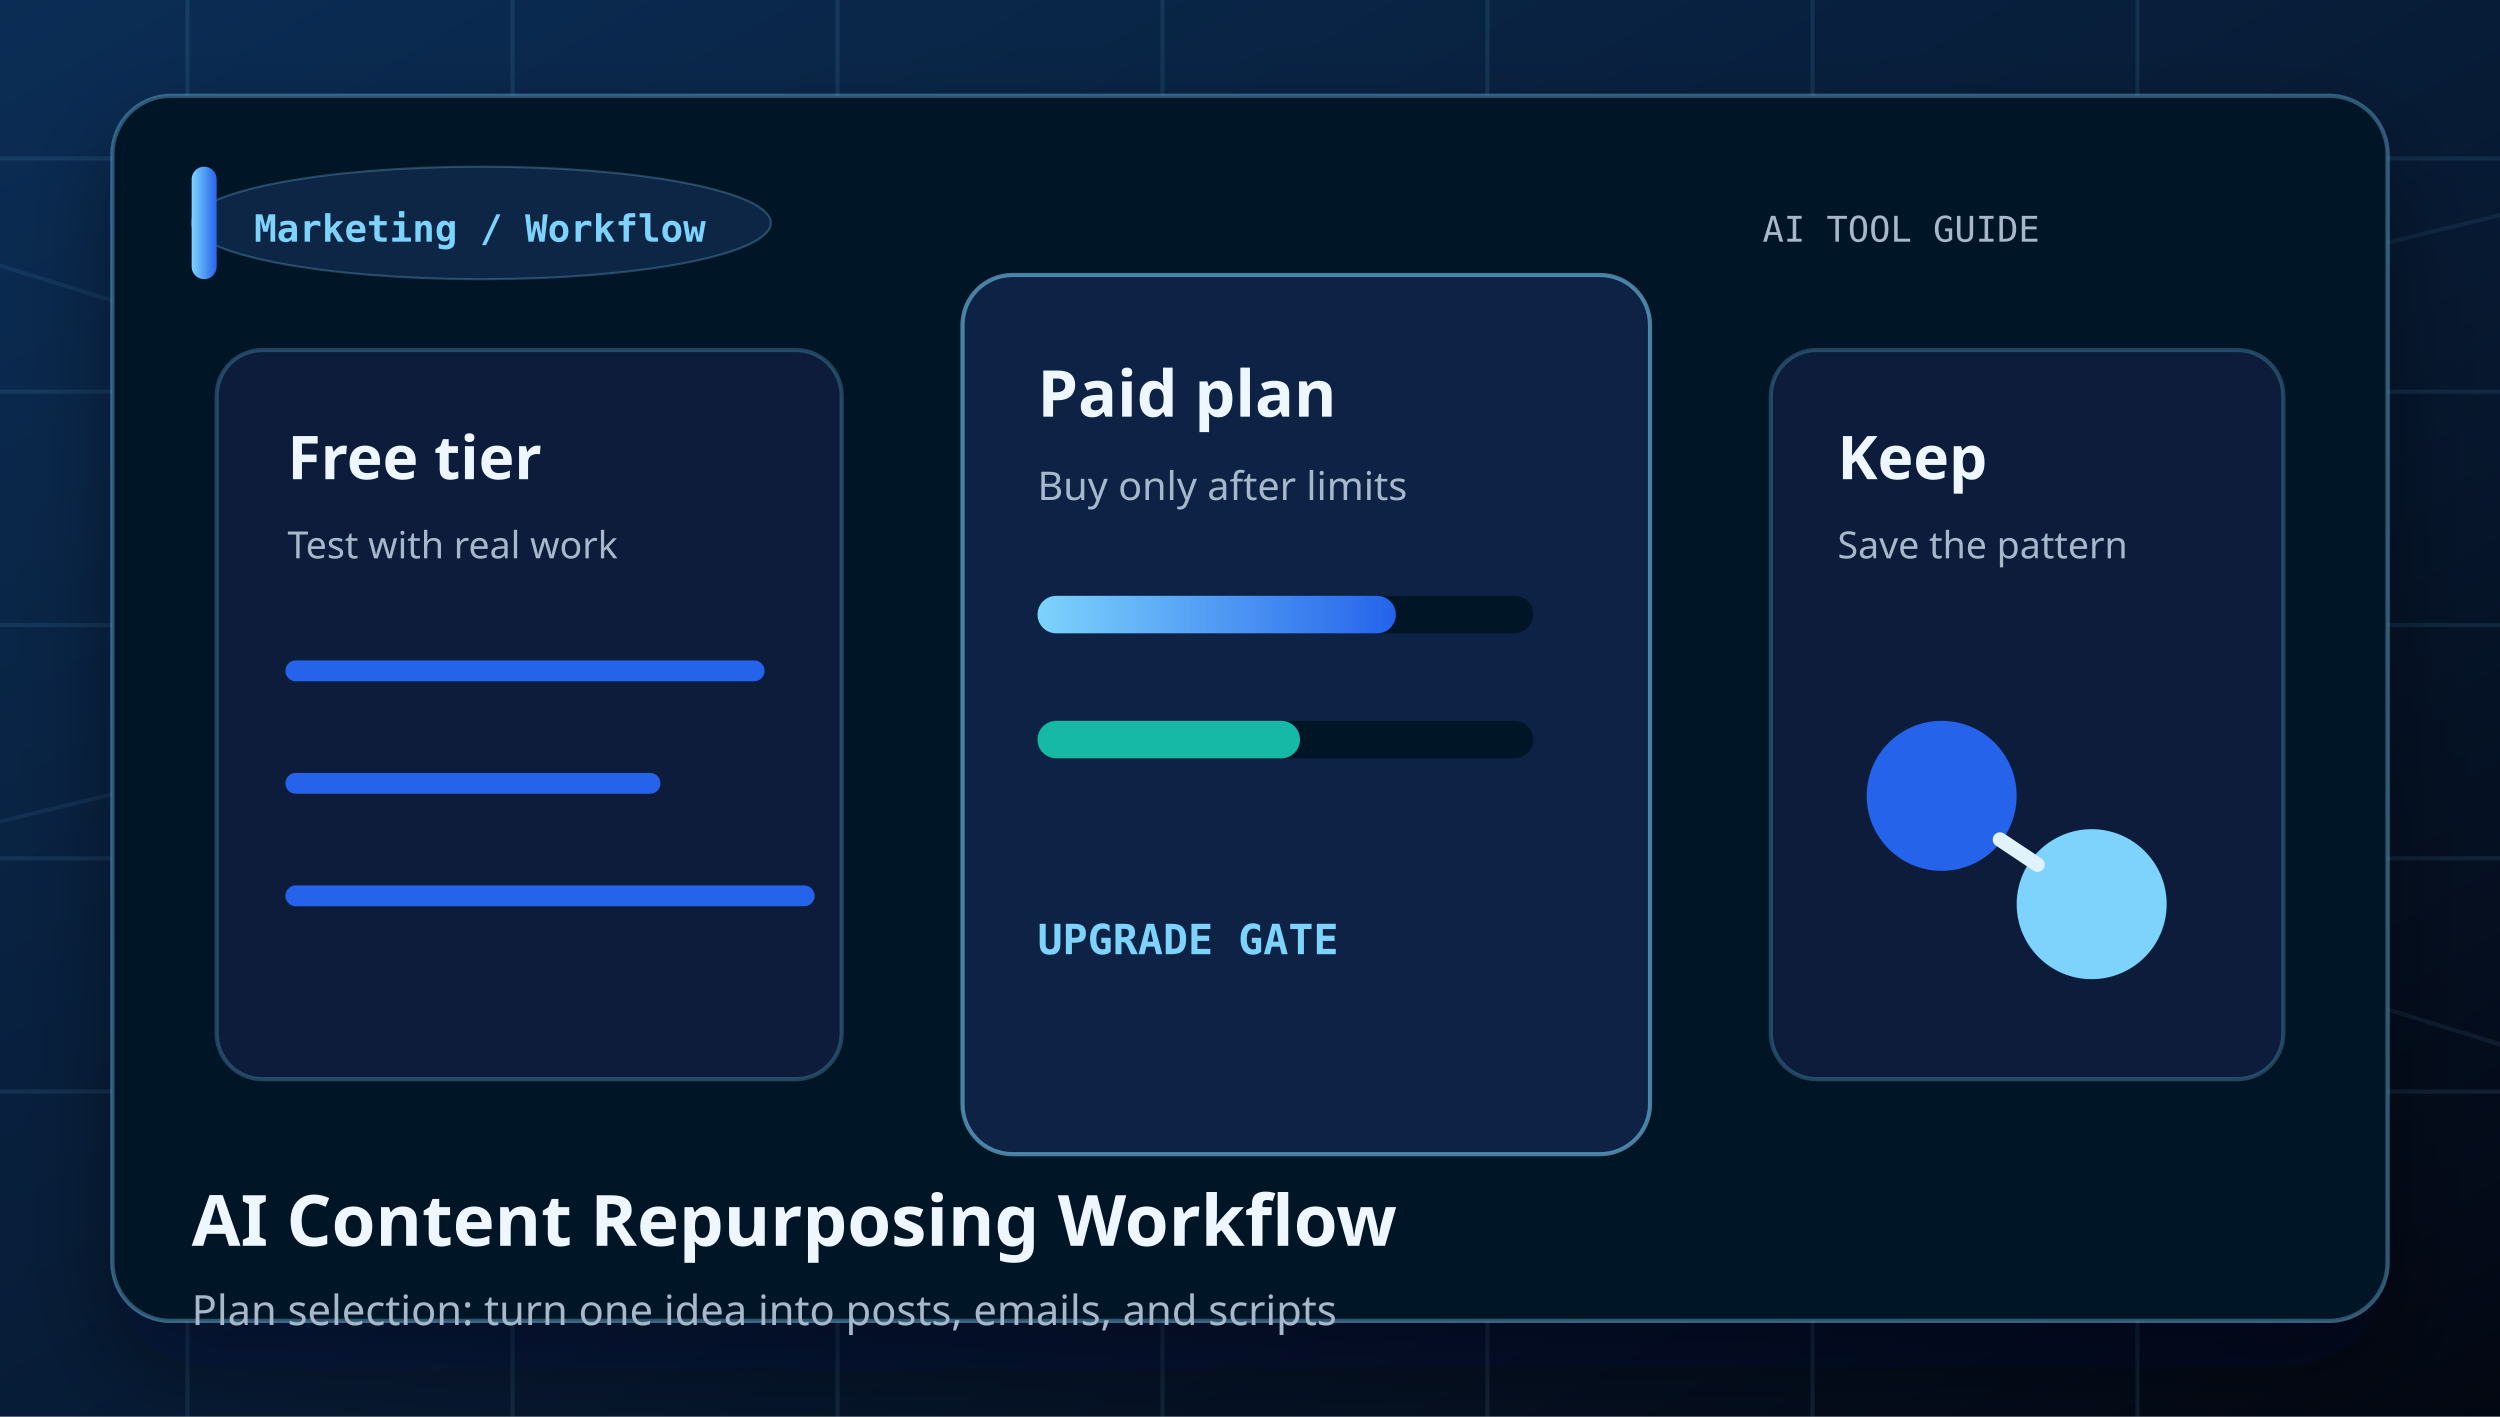
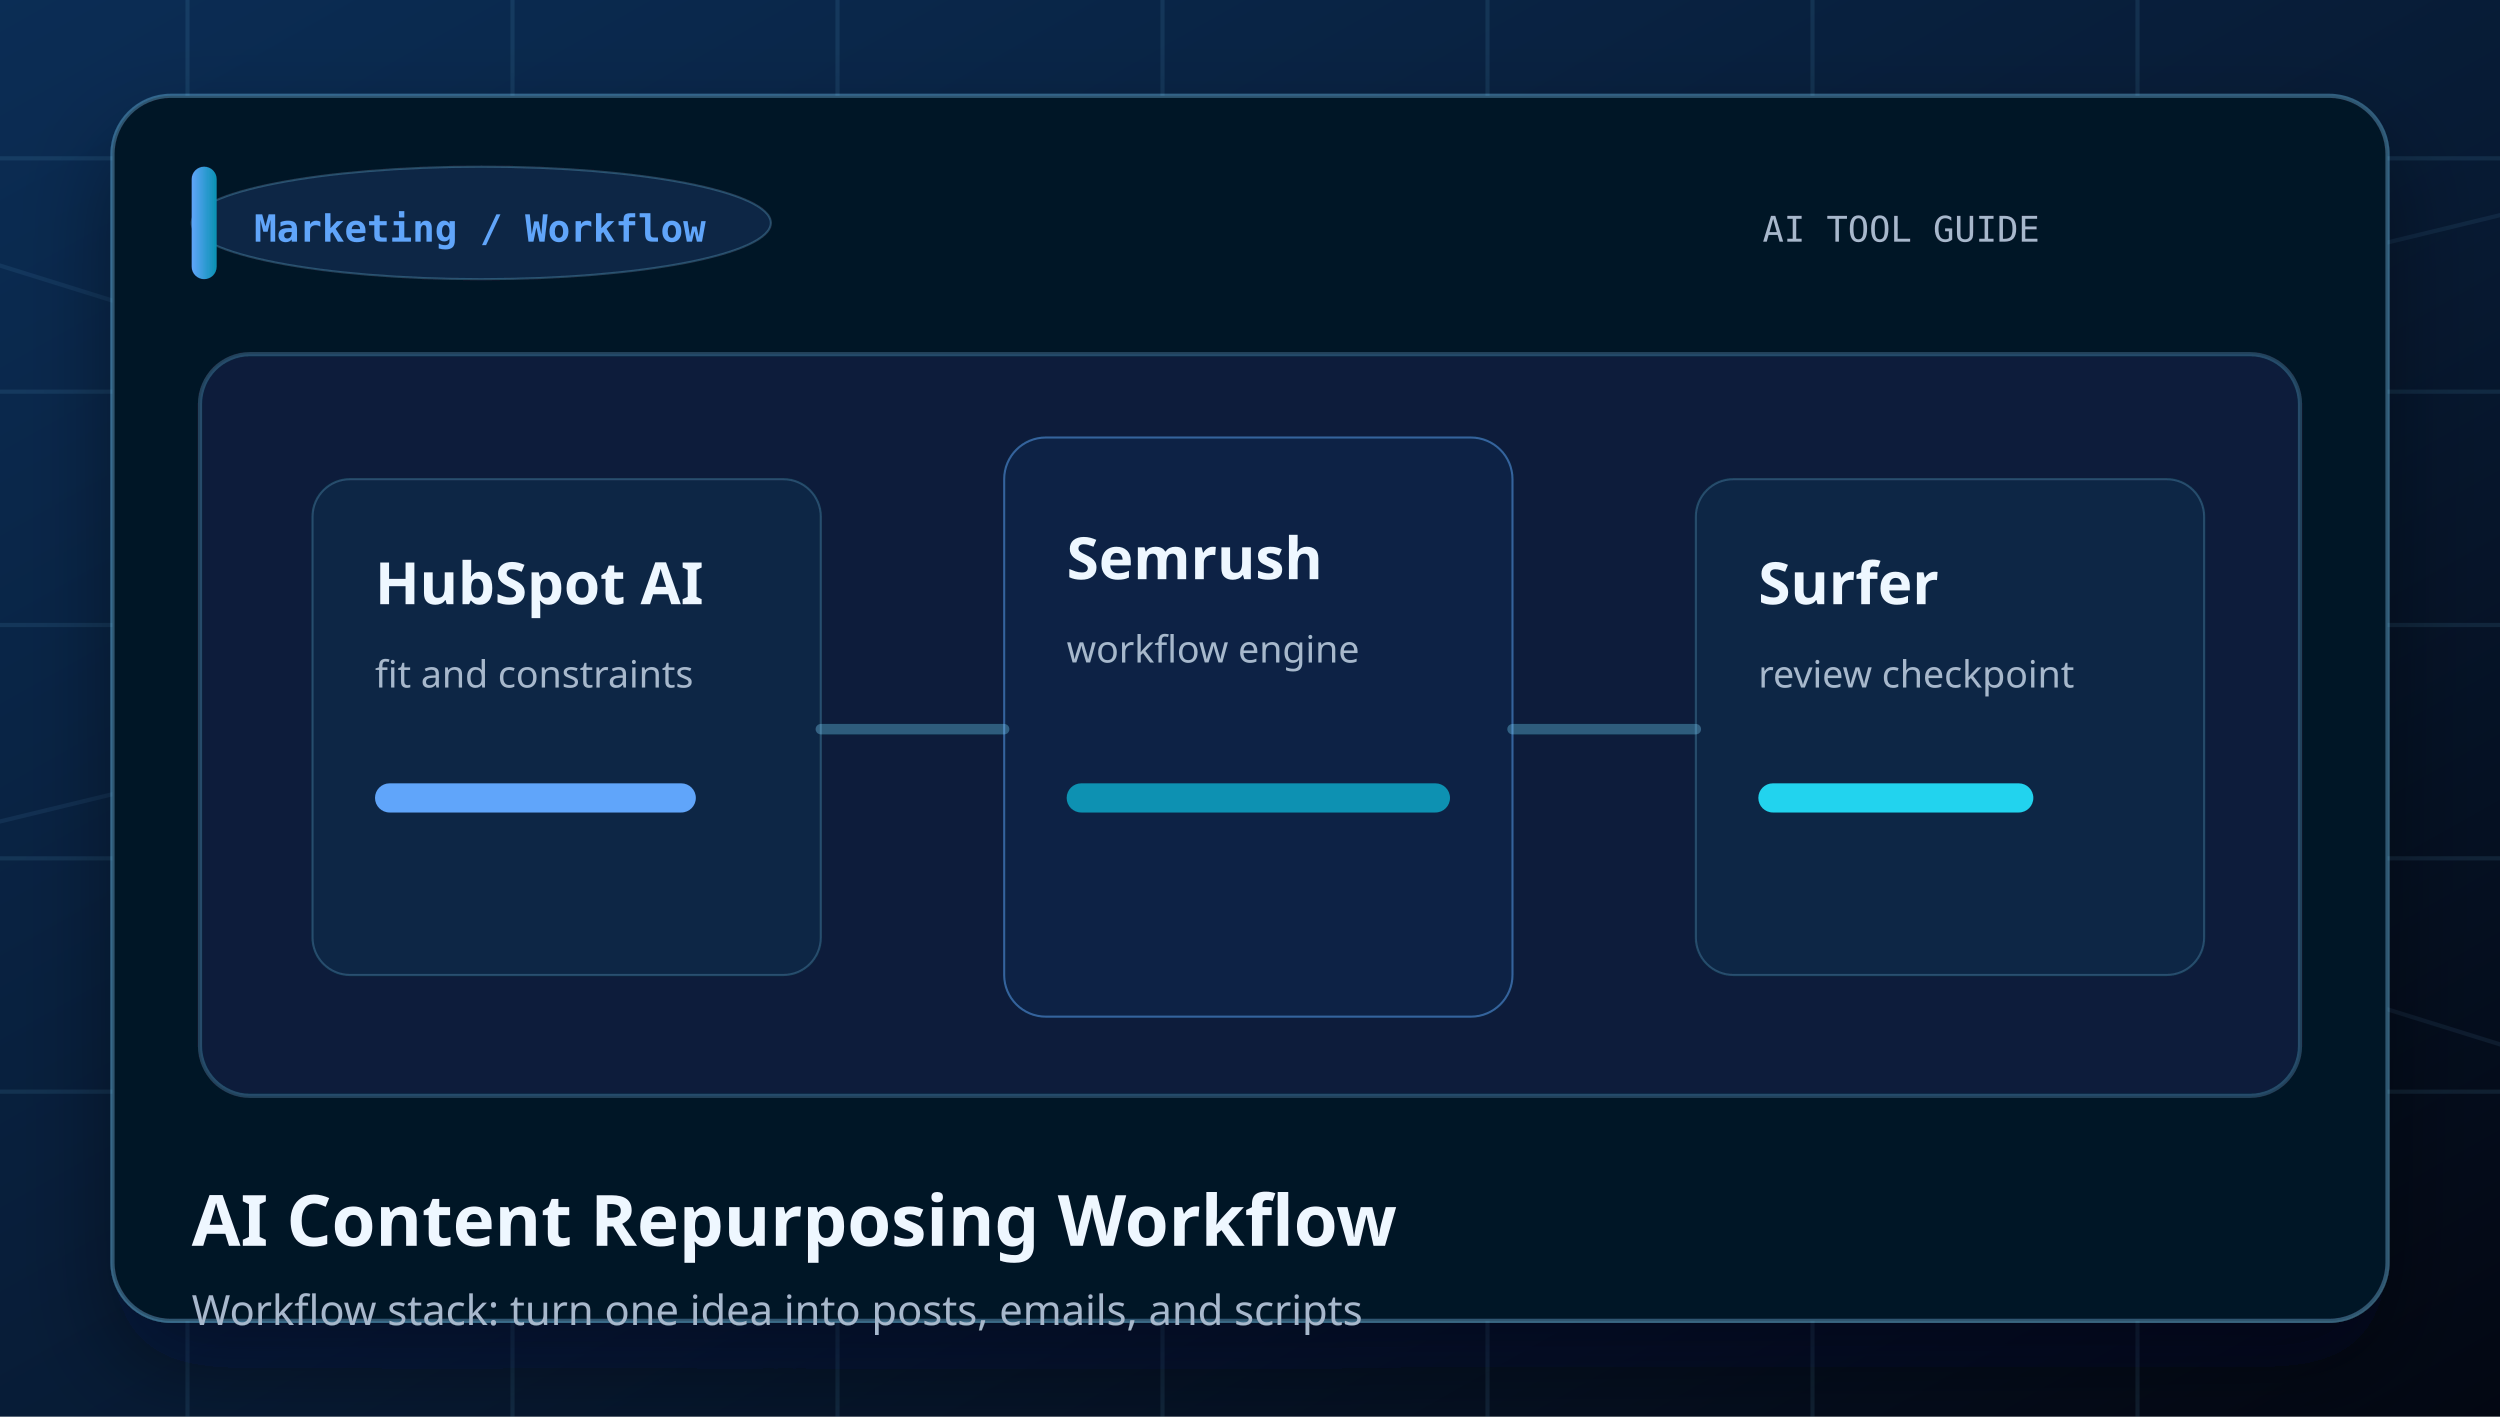
<svg xmlns="http://www.w3.org/2000/svg" width="1200" height="680" viewBox="0 0 1200 680" role="img" aria-labelledby="title desc">
  <defs>
    <linearGradient id="articleBg" x1="0" x2="1" y1="0" y2="1">
      <stop offset="0" stop-color="#0b2d55" />
      <stop offset=".56" stop-color="#071a33" />
      <stop offset="1" stop-color="#030712" />
    </linearGradient>
    <linearGradient id="articleAccent" x1="0" x2="1">
-       <stop offset="0" stop-color="#7dd3fc" />
-       <stop offset="1" stop-color="#2563eb" />
+       <stop offset="0" stop-color="#60a5fa" />
+       <stop offset="1" stop-color="#0891b2" />
    </linearGradient>
    <filter id="articleShadow" x="-20%" y="-20%" width="140%" height="140%">
      <feDropShadow dx="0" dy="22" stdDeviation="22" flood-color="#020617" flood-opacity=".42" />
    </filter>
  </defs>
  <rect width="1200" height="680" fill="url(#articleBg)" />
  <path d="M0 76h1200M0 188h1200M0 300h1200M0 412h1200M0 524h1200M90 0v680M246 0v680M402 0v680M558 0v680M714 0v680M870 0v680M1026 0v680" stroke="#7dd3fc" stroke-width="2" opacity=".10" />
  <path d="M-24 120L1260 520M-40 404L1230 96" stroke="#7dd3fc" stroke-width="2" stroke-opacity=".08" />
  <g filter="url(#articleShadow)">
    <rect x="54" y="46" width="1092" height="588" rx="28" fill="#061426" stroke="#7dd3fc" stroke-opacity=".34" stroke-width="2" />
    <rect x="92" y="80" width="278" height="54" rx="999" fill="#0f2745" stroke="#7dd3fc" stroke-opacity=".26" />
    <rect x="92" y="80" width="12" height="54" rx="6" fill="url(#articleAccent)" />
-     <text x="122" y="116" font-family="Cascadia Mono,Consolas,monospace" font-size="18" font-weight="800" fill="#7dd3fc">Marketing / Workflow</text>
+     <text x="122" y="116" font-family="Cascadia Mono,Consolas,monospace" font-size="18" font-weight="800" fill="#60a5fa">Marketing / Workflow</text>
    <text x="846" y="116" font-family="Cascadia Mono,Consolas,monospace" font-size="17" fill="#a7b8cc">AI TOOL GUIDE</text>
-     <g transform="translate(104 168)">
-       <rect width="300" height="350" rx="22" fill="#081f3a" stroke="#7dd3fc" stroke-opacity=".25" stroke-width="2" />
-       <text x="34" y="62" font-family="Segoe UI,Trebuchet MS,sans-serif" font-size="29" font-weight="800" fill="#eef7ff">Free tier</text>
-       <text x="34" y="100" font-family="Segoe UI,Trebuchet MS,sans-serif" font-size="18" fill="#a7b8cc">Test with real work</text>
-       <path d="M38 154h220M38 208h170M38 262h244" stroke="#2563eb" stroke-width="10" stroke-linecap="round" />
-     </g>
-     <g transform="translate(462 132)">
-       <rect width="330" height="422" rx="24" fill="#0b2444" stroke="#7dd3fc" stroke-opacity=".56" stroke-width="2" />
-       <text x="36" y="68" font-family="Segoe UI,Trebuchet MS,sans-serif" font-size="31" font-weight="800" fill="#eef7ff">Paid plan</text>
-       <text x="36" y="108" font-family="Segoe UI,Trebuchet MS,sans-serif" font-size="19" fill="#a7b8cc">Buy only after limits</text>
-       <rect x="36" y="154" width="238" height="18" rx="9" fill="#061426" />
-       <rect x="36" y="154" width="172" height="18" rx="9" fill="url(#articleAccent)" />
-       <rect x="36" y="214" width="238" height="18" rx="9" fill="#061426" />
-       <rect x="36" y="214" width="126" height="18" rx="9" fill="#14b8a6" />
-       <text x="36" y="326" font-family="Cascadia Mono,Consolas,monospace" font-size="20" font-weight="800" fill="#7dd3fc">UPGRADE GATE</text>
-     </g>
-     <g transform="translate(850 168)">
-       <rect width="246" height="350" rx="22" fill="#081f3a" stroke="#7dd3fc" stroke-opacity=".25" stroke-width="2" />
-       <text x="32" y="62" font-family="Segoe UI,Trebuchet MS,sans-serif" font-size="29" font-weight="800" fill="#eef7ff">Keep</text>
-       <text x="32" y="100" font-family="Segoe UI,Trebuchet MS,sans-serif" font-size="18" fill="#a7b8cc">Save the pattern</text>
-       <circle cx="82" cy="214" r="36" fill="#2563eb" />
-       <circle cx="154" cy="266" r="36" fill="#7dd3fc" />
-       <path d="M110 235l18 12" stroke="#e0f2fe" stroke-width="7" stroke-linecap="round" />
+     <g transform="translate(96 170)">
+       <rect width="1008" height="356" rx="24" fill="#081f3a" stroke="#7dd3fc" stroke-opacity=".25" stroke-width="2" />
+       <g font-family="Segoe UI,Trebuchet MS,sans-serif">
+         <rect x="54" y="60" width="244" height="238" rx="18" fill="#0f2745" stroke="#7dd3fc" stroke-opacity=".24" />
+         <text x="84" y="120" font-size="28" font-weight="800" fill="#eef7ff">HubSpot AI</text>
+         <text x="84" y="160" font-size="18" fill="#a7b8cc">fit and constraints</text>
+         <rect x="84" y="206" width="154" height="14" rx="7" fill="#60a5fa" />
+         <rect x="386" y="40" width="244" height="278" rx="20" fill="#0b2444" stroke="#60a5fa" stroke-opacity=".50" />
+         <text x="416" y="108" font-size="28" font-weight="800" fill="#eef7ff">Semrush</text>
+         <text x="416" y="148" font-size="18" fill="#a7b8cc">workflow engine</text>
+         <rect x="416" y="206" width="184" height="14" rx="7" fill="#0891b2" />
+         <rect x="718" y="60" width="244" height="238" rx="18" fill="#0f2745" stroke="#7dd3fc" stroke-opacity=".24" />
+         <text x="748" y="120" font-size="28" font-weight="800" fill="#eef7ff">Surfer</text>
+         <text x="748" y="160" font-size="18" fill="#a7b8cc">review checkpoint</text>
+         <rect x="748" y="206" width="132" height="14" rx="7" fill="#22d3ee" />
+       </g>
+       <path d="M298 180h88M630 180h88" stroke="#7dd3fc" stroke-width="5" stroke-opacity=".34" stroke-linecap="round" />
    </g>
    <text x="92" y="598" font-family="Segoe UI,Trebuchet MS,sans-serif" font-size="34" font-weight="800" fill="#eef7ff">AI Content Repurposing Workflow</text>
-     <text x="92" y="636" font-family="Segoe UI,Trebuchet MS,sans-serif" font-size="20" fill="#a7b8cc">Plan selection: turn one idea into posts, emails, and scripts</text>
+     <text x="92" y="636" font-family="Segoe UI,Trebuchet MS,sans-serif" font-size="20" fill="#a7b8cc">Workflow stack: turn one idea into posts, emails, and scripts</text>
  </g>
</svg>
